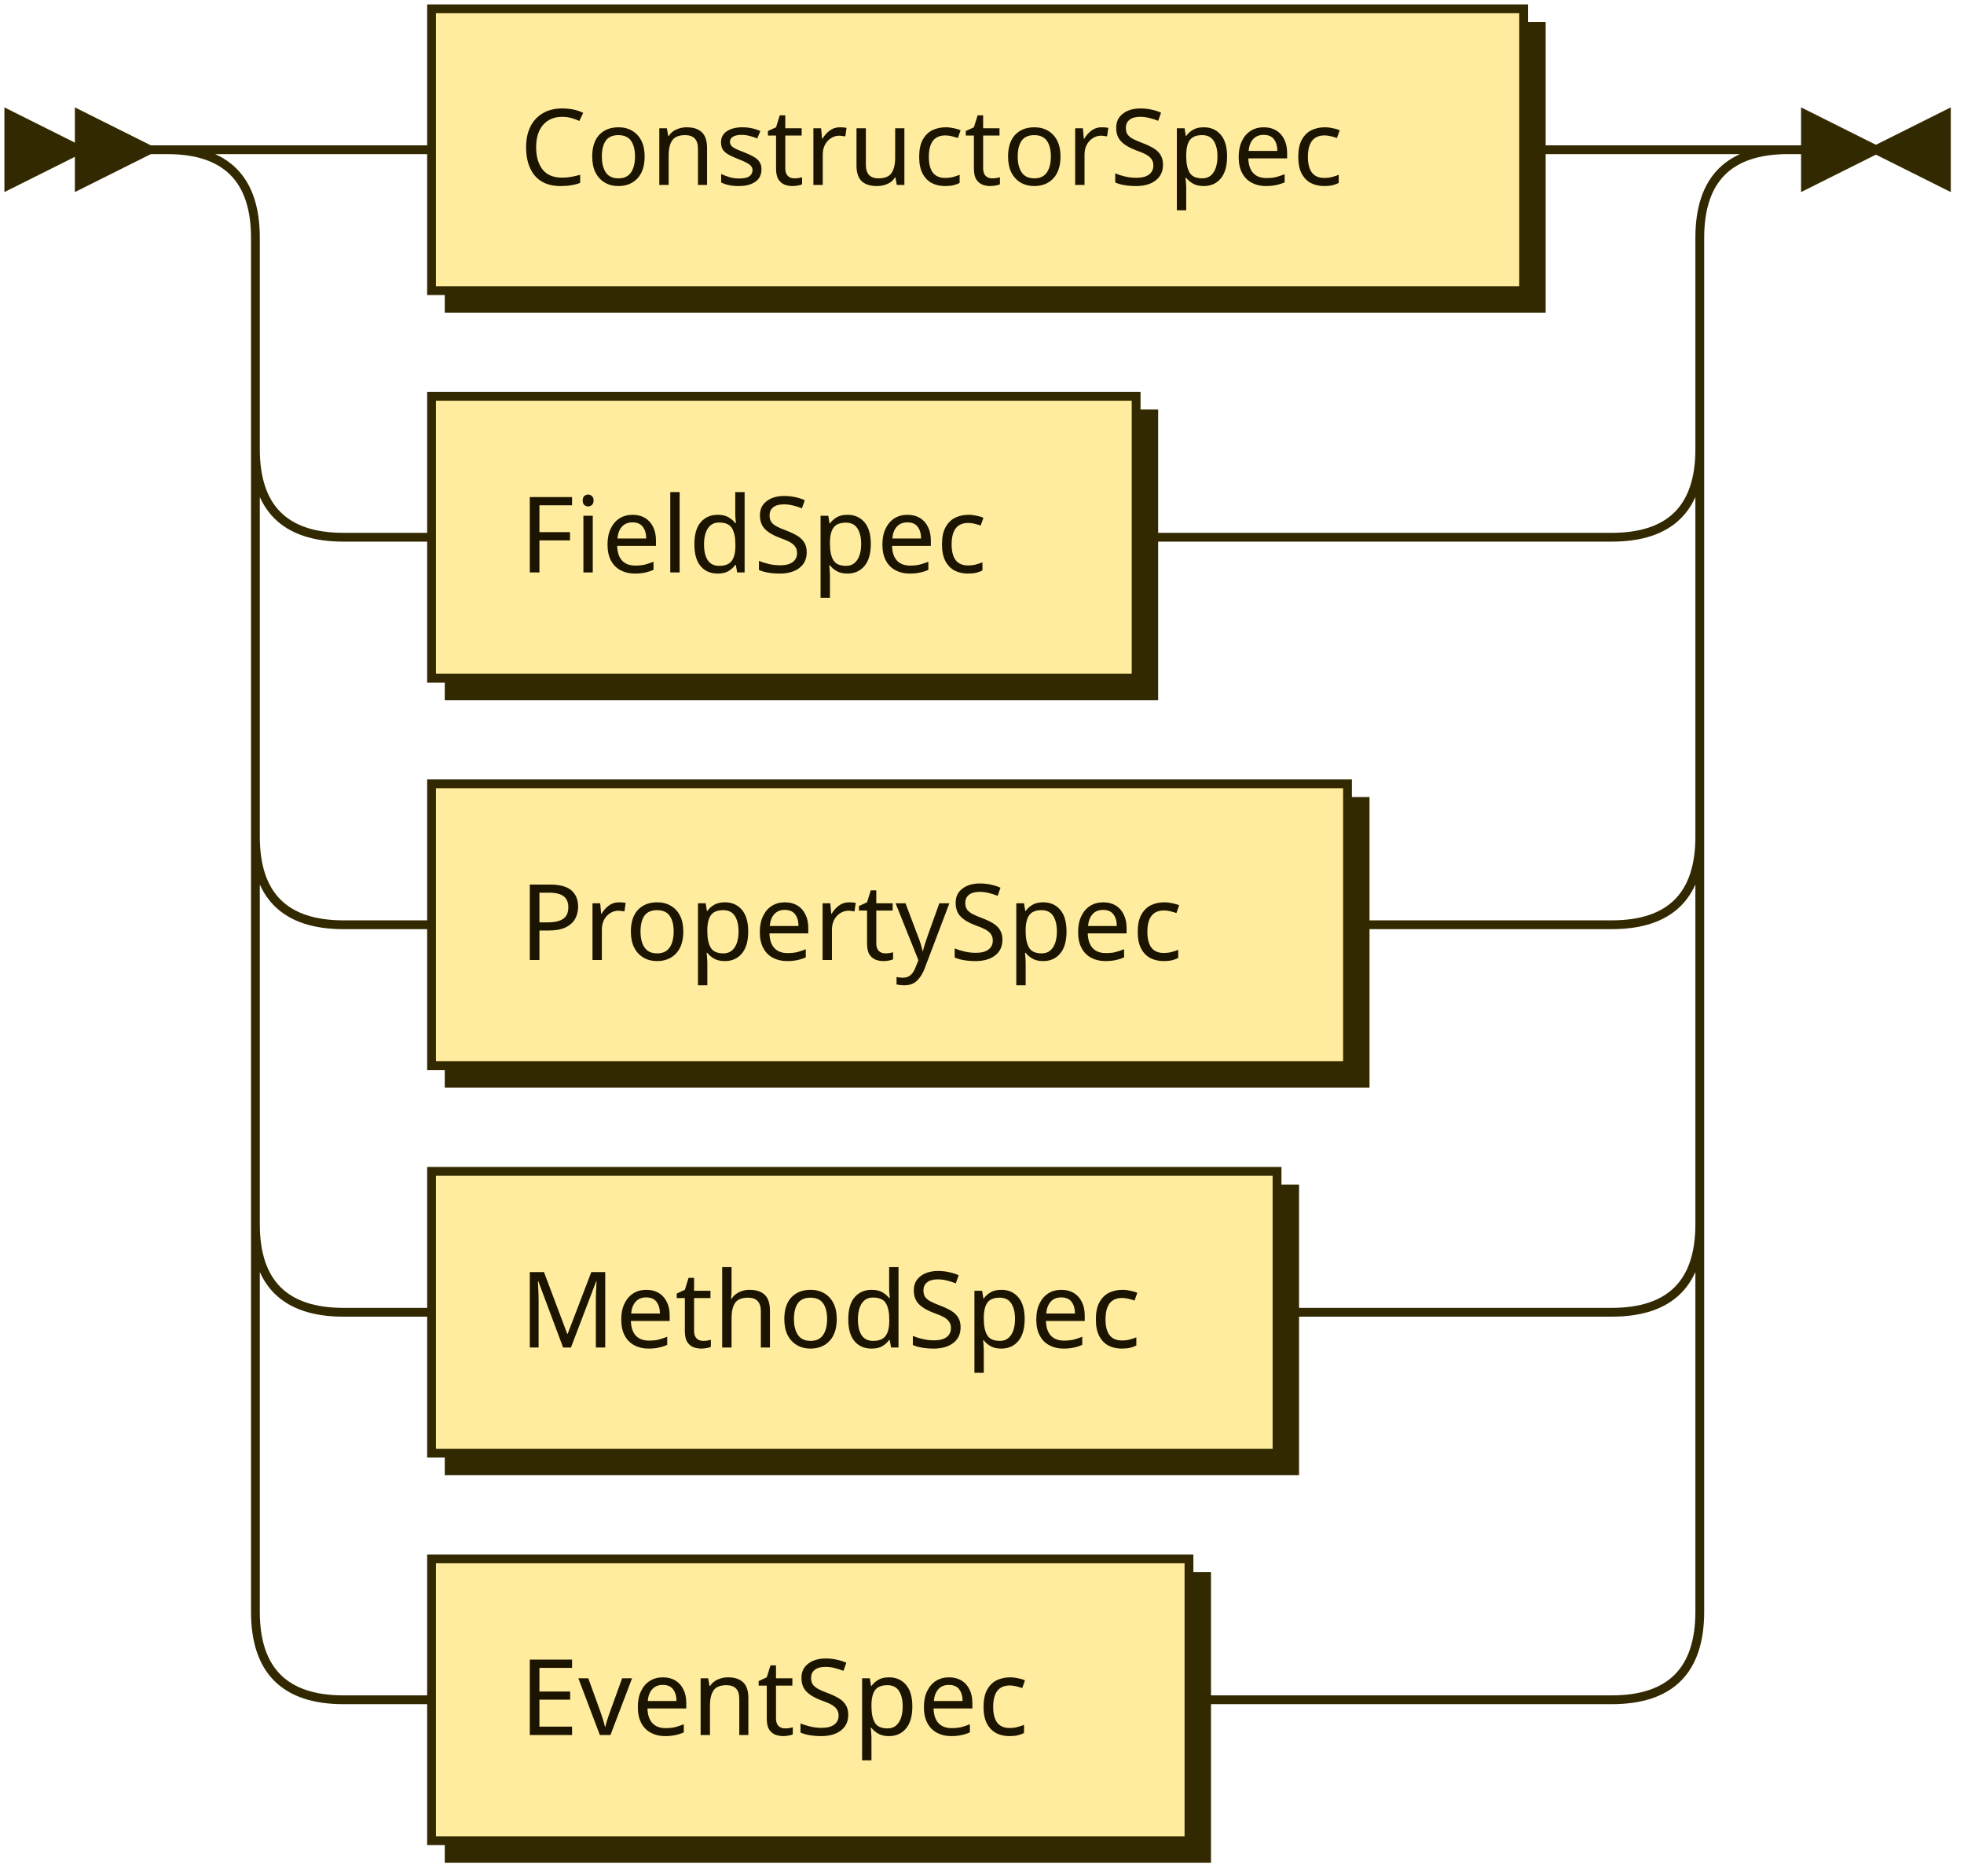
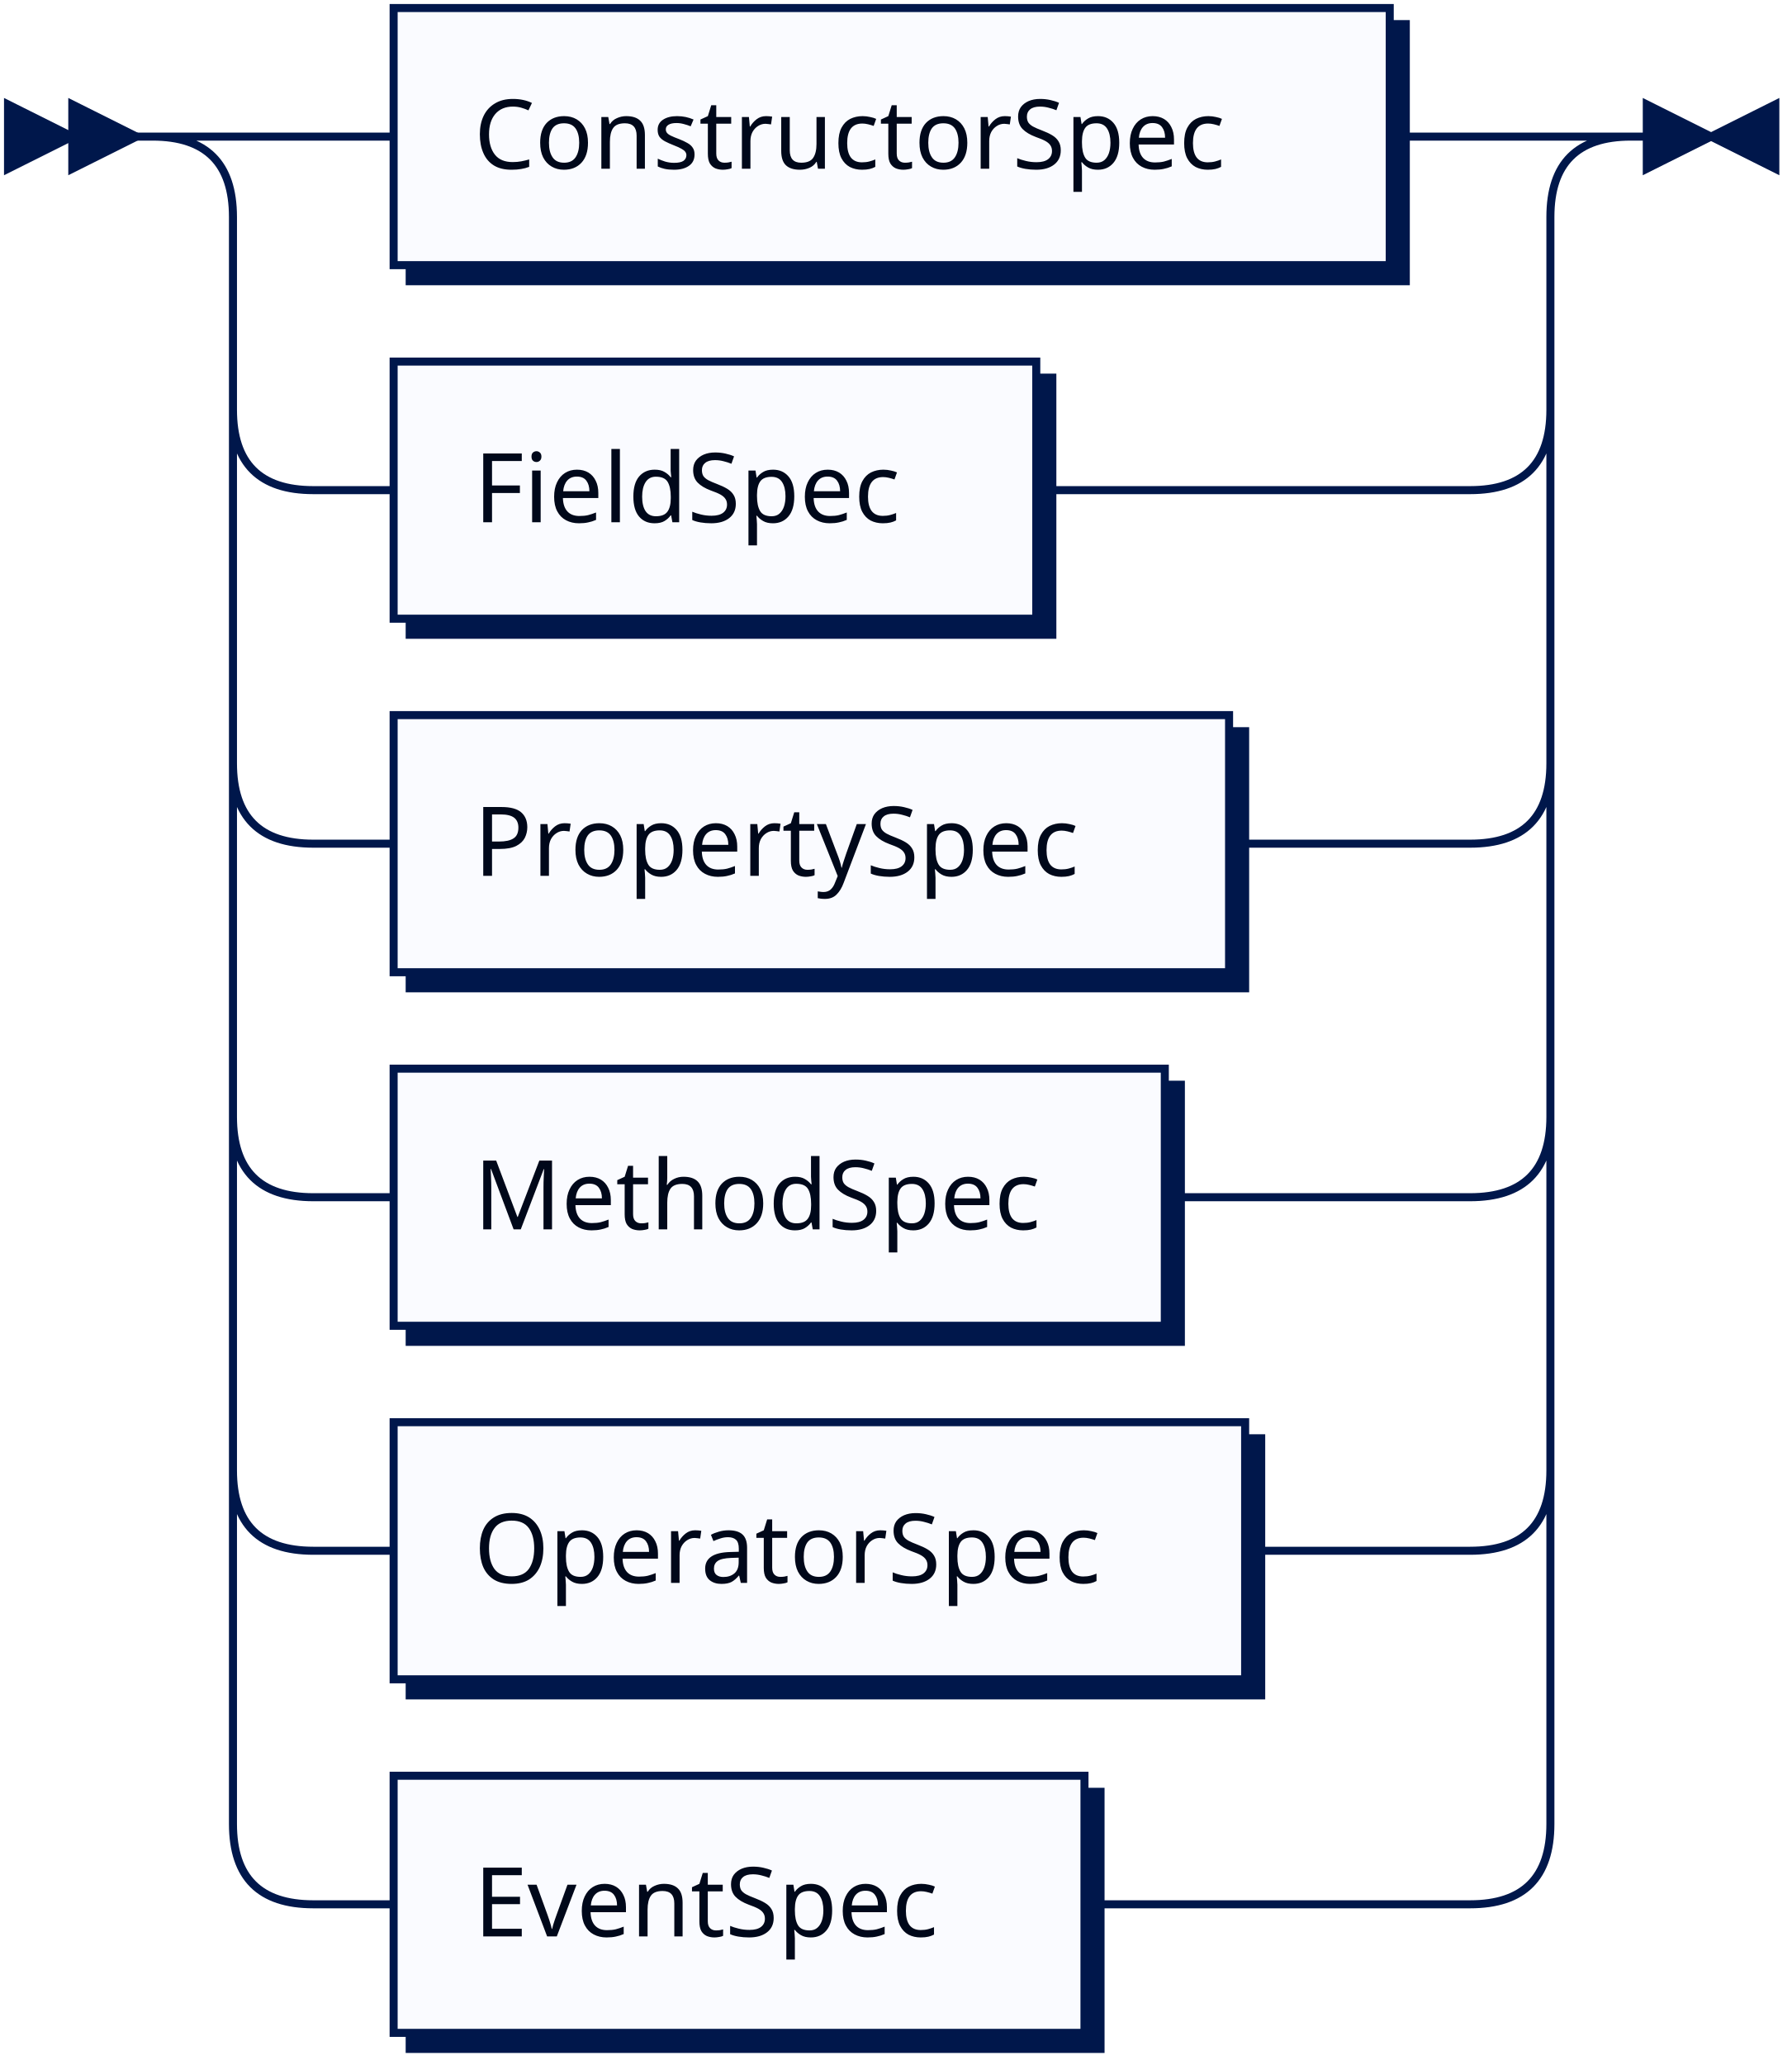
- <svg xmlns="http://www.w3.org/2000/svg" xmlns:xlink="http://www.w3.org/1999/xlink" width="223" height="213">
+ <svg xmlns="http://www.w3.org/2000/svg" xmlns:xlink="http://www.w3.org/1999/xlink" width="223" height="257">
  <defs>
    <style type="text/css">
    @namespace "http://www.w3.org/2000/svg";
-     .line                 {fill: none; stroke: #332900; stroke-width: 1;}
-     .bold-line            {stroke: #141000; shape-rendering: crispEdges; stroke-width: 2;}
-     .thin-line            {stroke: #1F1800; shape-rendering: crispEdges}
-     .filled               {fill: #332900; stroke: none;}
+     .line                 {fill: none; stroke: #00174B; stroke-width: 1;}
+     .bold-line            {stroke: #000614; shape-rendering: crispEdges; stroke-width: 2;}
+     .thin-line            {stroke: #00091F; shape-rendering: crispEdges}
+     .filled               {fill: #00174B; stroke: none;}
    text.terminal         {font-family: Verdana, Sans-serif;
                            font-size: 12px;
-                             fill: #141000;
+                             fill: #000614;
                            font-weight: bold;
                          }
    text.nonterminal      {font-family: Verdana, Sans-serif;
                            font-size: 12px;
-                             fill: #1A1400;
+                             fill: #00081A;
                            font-weight: normal;
                          }
    text.regexp           {font-family: Verdana, Sans-serif;
                            font-size: 12px;
-                             fill: #1F1800;
+                             fill: #00091F;
                            font-weight: normal;
                          }
-     rect, circle, polygon {fill: #332900; stroke: #332900;}
-     rect.terminal         {fill: #FFDB4D; stroke: #332900; stroke-width: 1;}
-     rect.nonterminal      {fill: #FFEC9E; stroke: #332900; stroke-width: 1;}
+     rect, circle, polygon {fill: #00174B; stroke: #00174B;}
+     rect.terminal         {fill: #F5F8FF; stroke: #00174B; stroke-width: 1;}
+     rect.nonterminal      {fill: #FAFBFF; stroke: #00174B; stroke-width: 1;}
    rect.text             {fill: none; stroke: none;}
-     polygon.regexp        {fill: #FFF4C7; stroke: #332900; stroke-width: 1;}
+     polygon.regexp        {fill: #FCFDFF; stroke: #00174B; stroke-width: 1;}
  </style>
  </defs>
  <polygon points="9 17 1 13 1 21" />
  <polygon points="17 17 9 13 9 21" />
  <a xlink:href="#ConstructorSpec" xlink:title="ConstructorSpec">
    <rect x="51" y="3" width="124" height="32" />
    <rect x="49" y="1" width="124" height="32" class="nonterminal" />
    <text class="nonterminal" x="59" y="21">ConstructorSpec</text>
  </a>
  <a xlink:href="#FieldSpec" xlink:title="FieldSpec">
    <rect x="51" y="47" width="80" height="32" />
    <rect x="49" y="45" width="80" height="32" class="nonterminal" />
    <text class="nonterminal" x="59" y="65">FieldSpec</text>
  </a>
  <a xlink:href="#PropertySpec" xlink:title="PropertySpec">
    <rect x="51" y="91" width="104" height="32" />
    <rect x="49" y="89" width="104" height="32" class="nonterminal" />
    <text class="nonterminal" x="59" y="109">PropertySpec</text>
  </a>
  <a xlink:href="#MethodSpec" xlink:title="MethodSpec">
    <rect x="51" y="135" width="96" height="32" />
    <rect x="49" y="133" width="96" height="32" class="nonterminal" />
    <text class="nonterminal" x="59" y="153">MethodSpec</text>
  </a>
+   <a xlink:href="#OperatorSpec" xlink:title="OperatorSpec">
+     <rect x="51" y="179" width="106" height="32" />
+     <rect x="49" y="177" width="106" height="32" class="nonterminal" />
+     <text class="nonterminal" x="59" y="197">OperatorSpec</text>
+   </a>
  <a xlink:href="#EventSpec" xlink:title="EventSpec">
-     <rect x="51" y="179" width="86" height="32" />
-     <rect x="49" y="177" width="86" height="32" class="nonterminal" />
-     <text class="nonterminal" x="59" y="197">EventSpec</text>
+     <rect x="51" y="223" width="86" height="32" />
+     <rect x="49" y="221" width="86" height="32" class="nonterminal" />
+     <text class="nonterminal" x="59" y="241">EventSpec</text>
  </a>
-   <path class="line" d="m17 17 h2 m20 0 h10 m124 0 h10 m-164 0 h20 m144 0 h20 m-184 0 q10 0 10 10 m164 0 q0 -10 10 -10 m-174 10 v24 m164 0 v-24 m-164 24 q0 10 10 10 m144 0 q10 0 10 -10 m-154 10 h10 m80 0 h10 m0 0 h44 m-154 -10 v20 m164 0 v-20 m-164 20 v24 m164 0 v-24 m-164 24 q0 10 10 10 m144 0 q10 0 10 -10 m-154 10 h10 m104 0 h10 m0 0 h20 m-154 -10 v20 m164 0 v-20 m-164 20 v24 m164 0 v-24 m-164 24 q0 10 10 10 m144 0 q10 0 10 -10 m-154 10 h10 m96 0 h10 m0 0 h28 m-154 -10 v20 m164 0 v-20 m-164 20 v24 m164 0 v-24 m-164 24 q0 10 10 10 m144 0 q10 0 10 -10 m-154 10 h10 m86 0 h10 m0 0 h38 m23 -176 h-3" />
+   <path class="line" d="m17 17 h2 m20 0 h10 m124 0 h10 m-164 0 h20 m144 0 h20 m-184 0 q10 0 10 10 m164 0 q0 -10 10 -10 m-174 10 v24 m164 0 v-24 m-164 24 q0 10 10 10 m144 0 q10 0 10 -10 m-154 10 h10 m80 0 h10 m0 0 h44 m-154 -10 v20 m164 0 v-20 m-164 20 v24 m164 0 v-24 m-164 24 q0 10 10 10 m144 0 q10 0 10 -10 m-154 10 h10 m104 0 h10 m0 0 h20 m-154 -10 v20 m164 0 v-20 m-164 20 v24 m164 0 v-24 m-164 24 q0 10 10 10 m144 0 q10 0 10 -10 m-154 10 h10 m96 0 h10 m0 0 h28 m-154 -10 v20 m164 0 v-20 m-164 20 v24 m164 0 v-24 m-164 24 q0 10 10 10 m144 0 q10 0 10 -10 m-154 10 h10 m106 0 h10 m0 0 h18 m-154 -10 v20 m164 0 v-20 m-164 20 v24 m164 0 v-24 m-164 24 q0 10 10 10 m144 0 q10 0 10 -10 m-154 10 h10 m86 0 h10 m0 0 h38 m23 -220 h-3" />
  <polygon points="213 17 221 13 221 21" />
  <polygon points="213 17 205 13 205 21" />
</svg>
